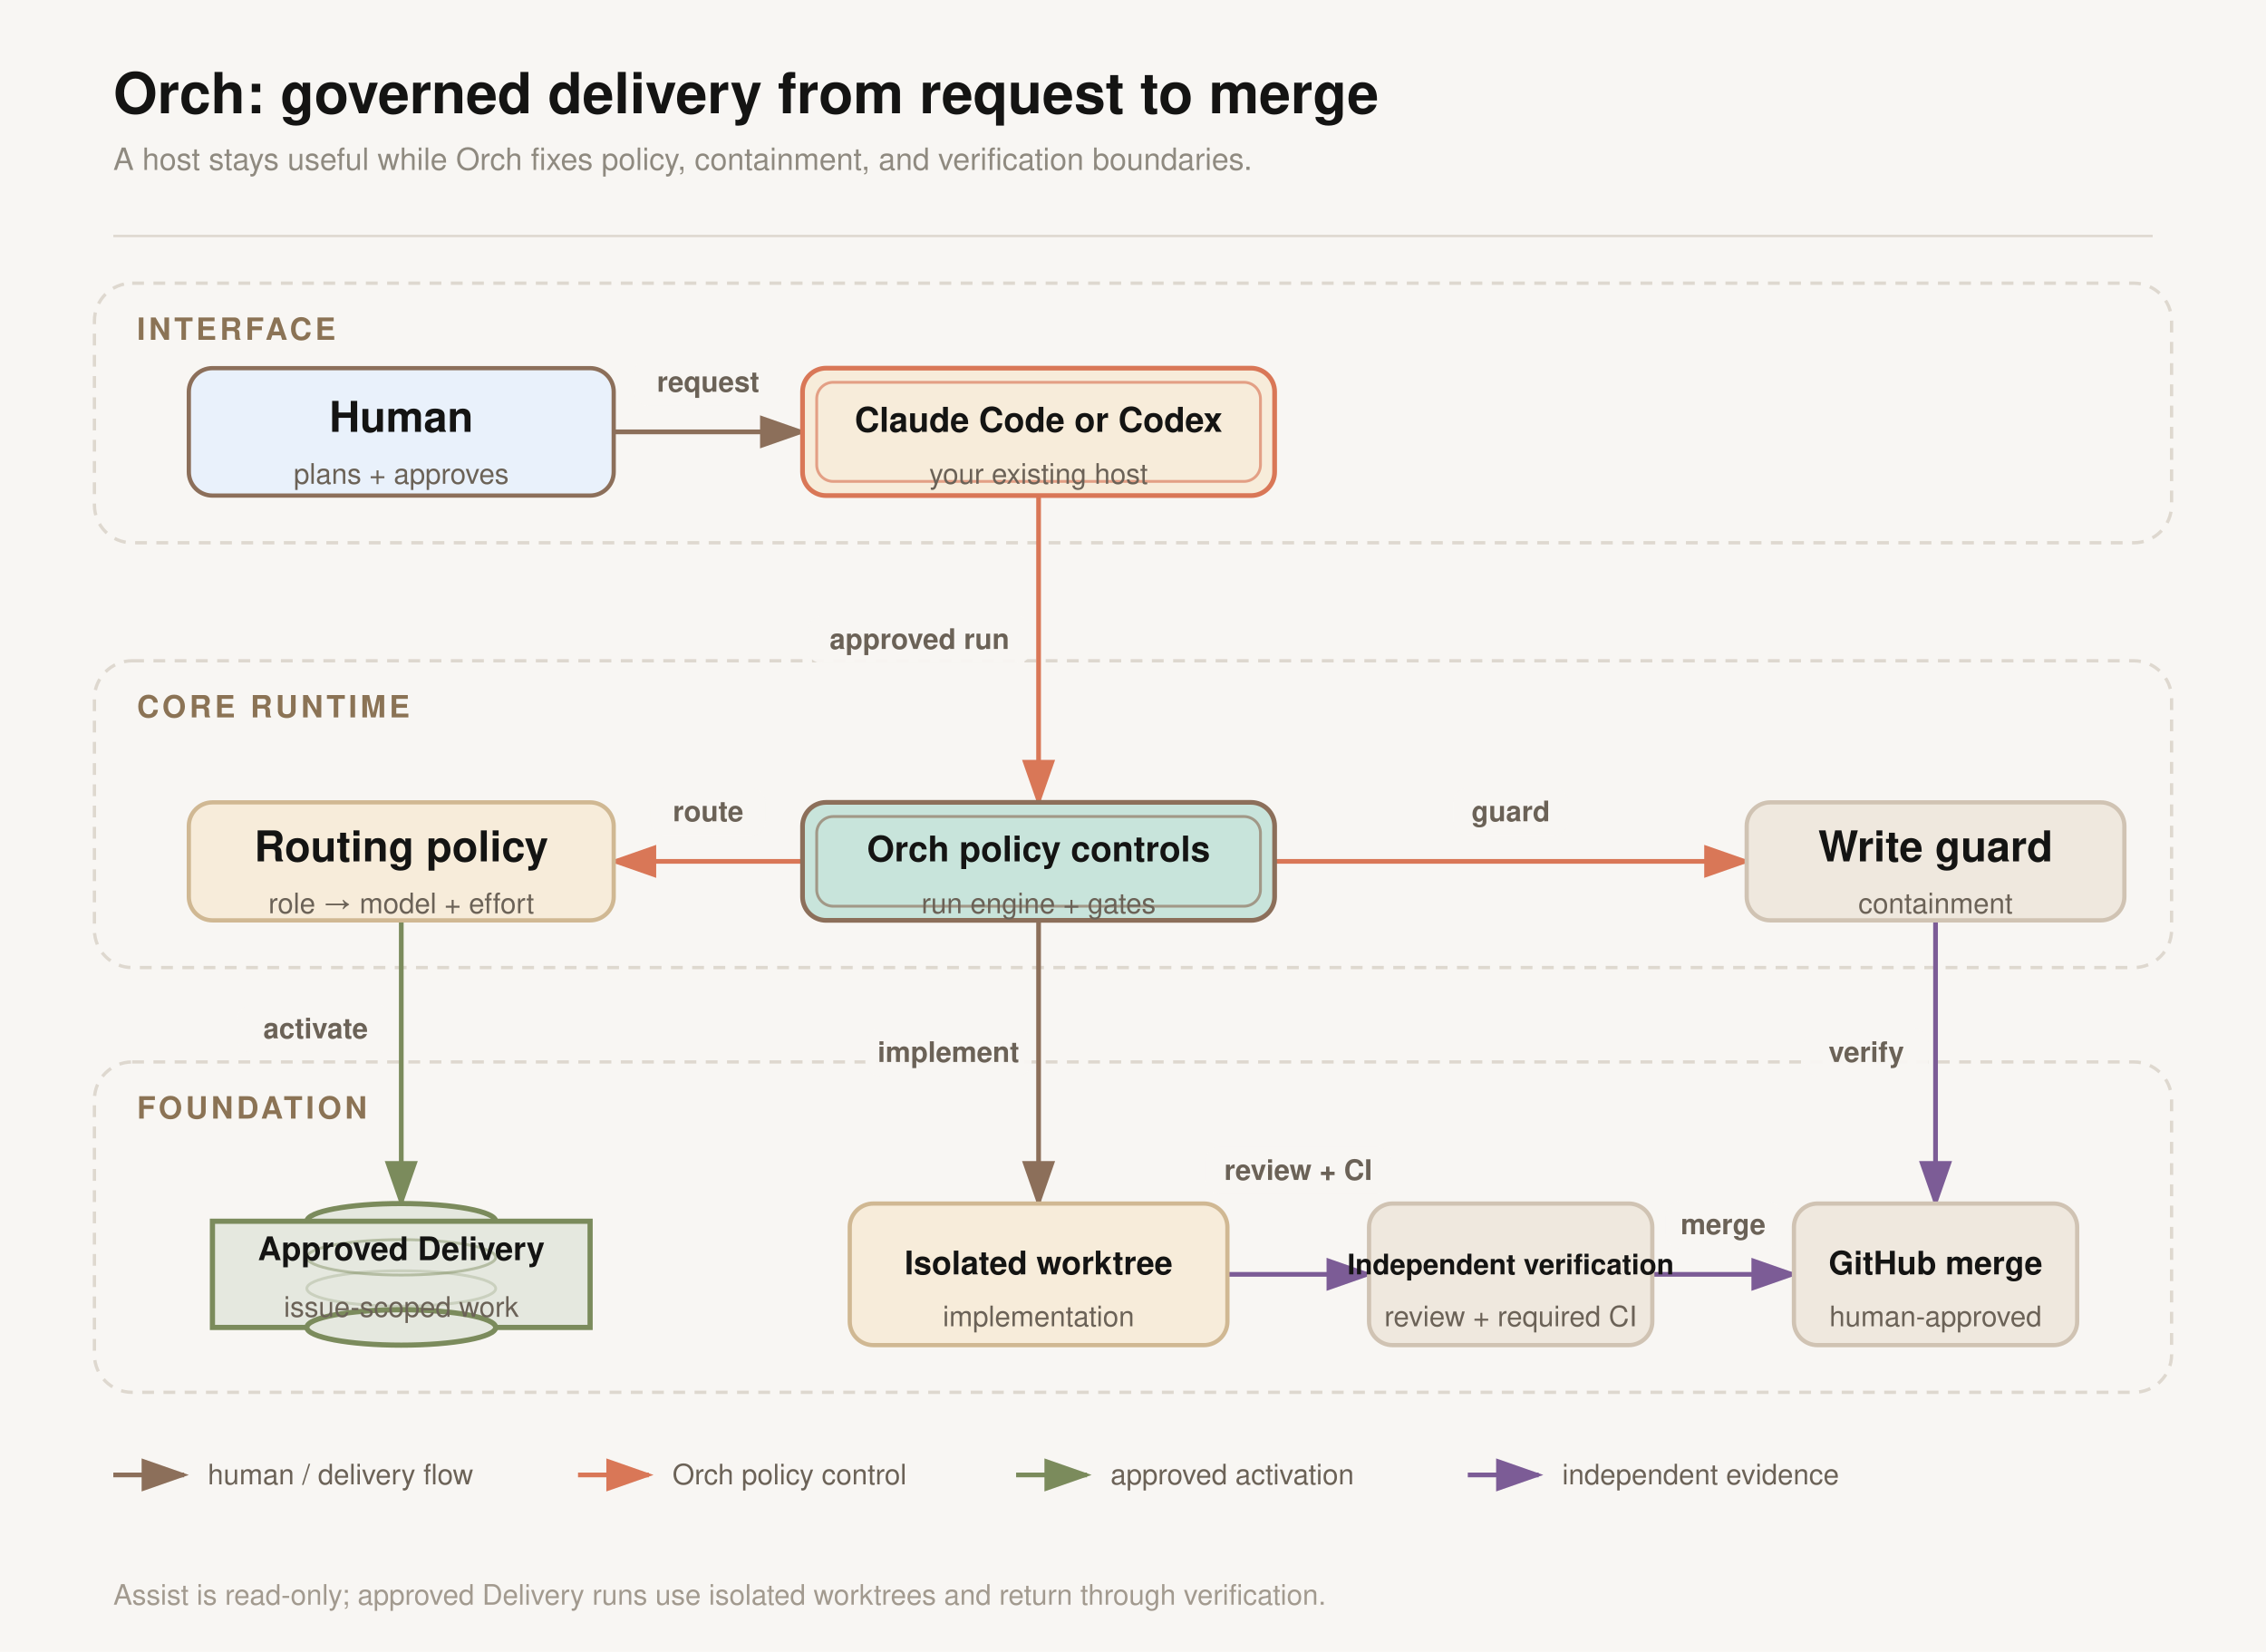
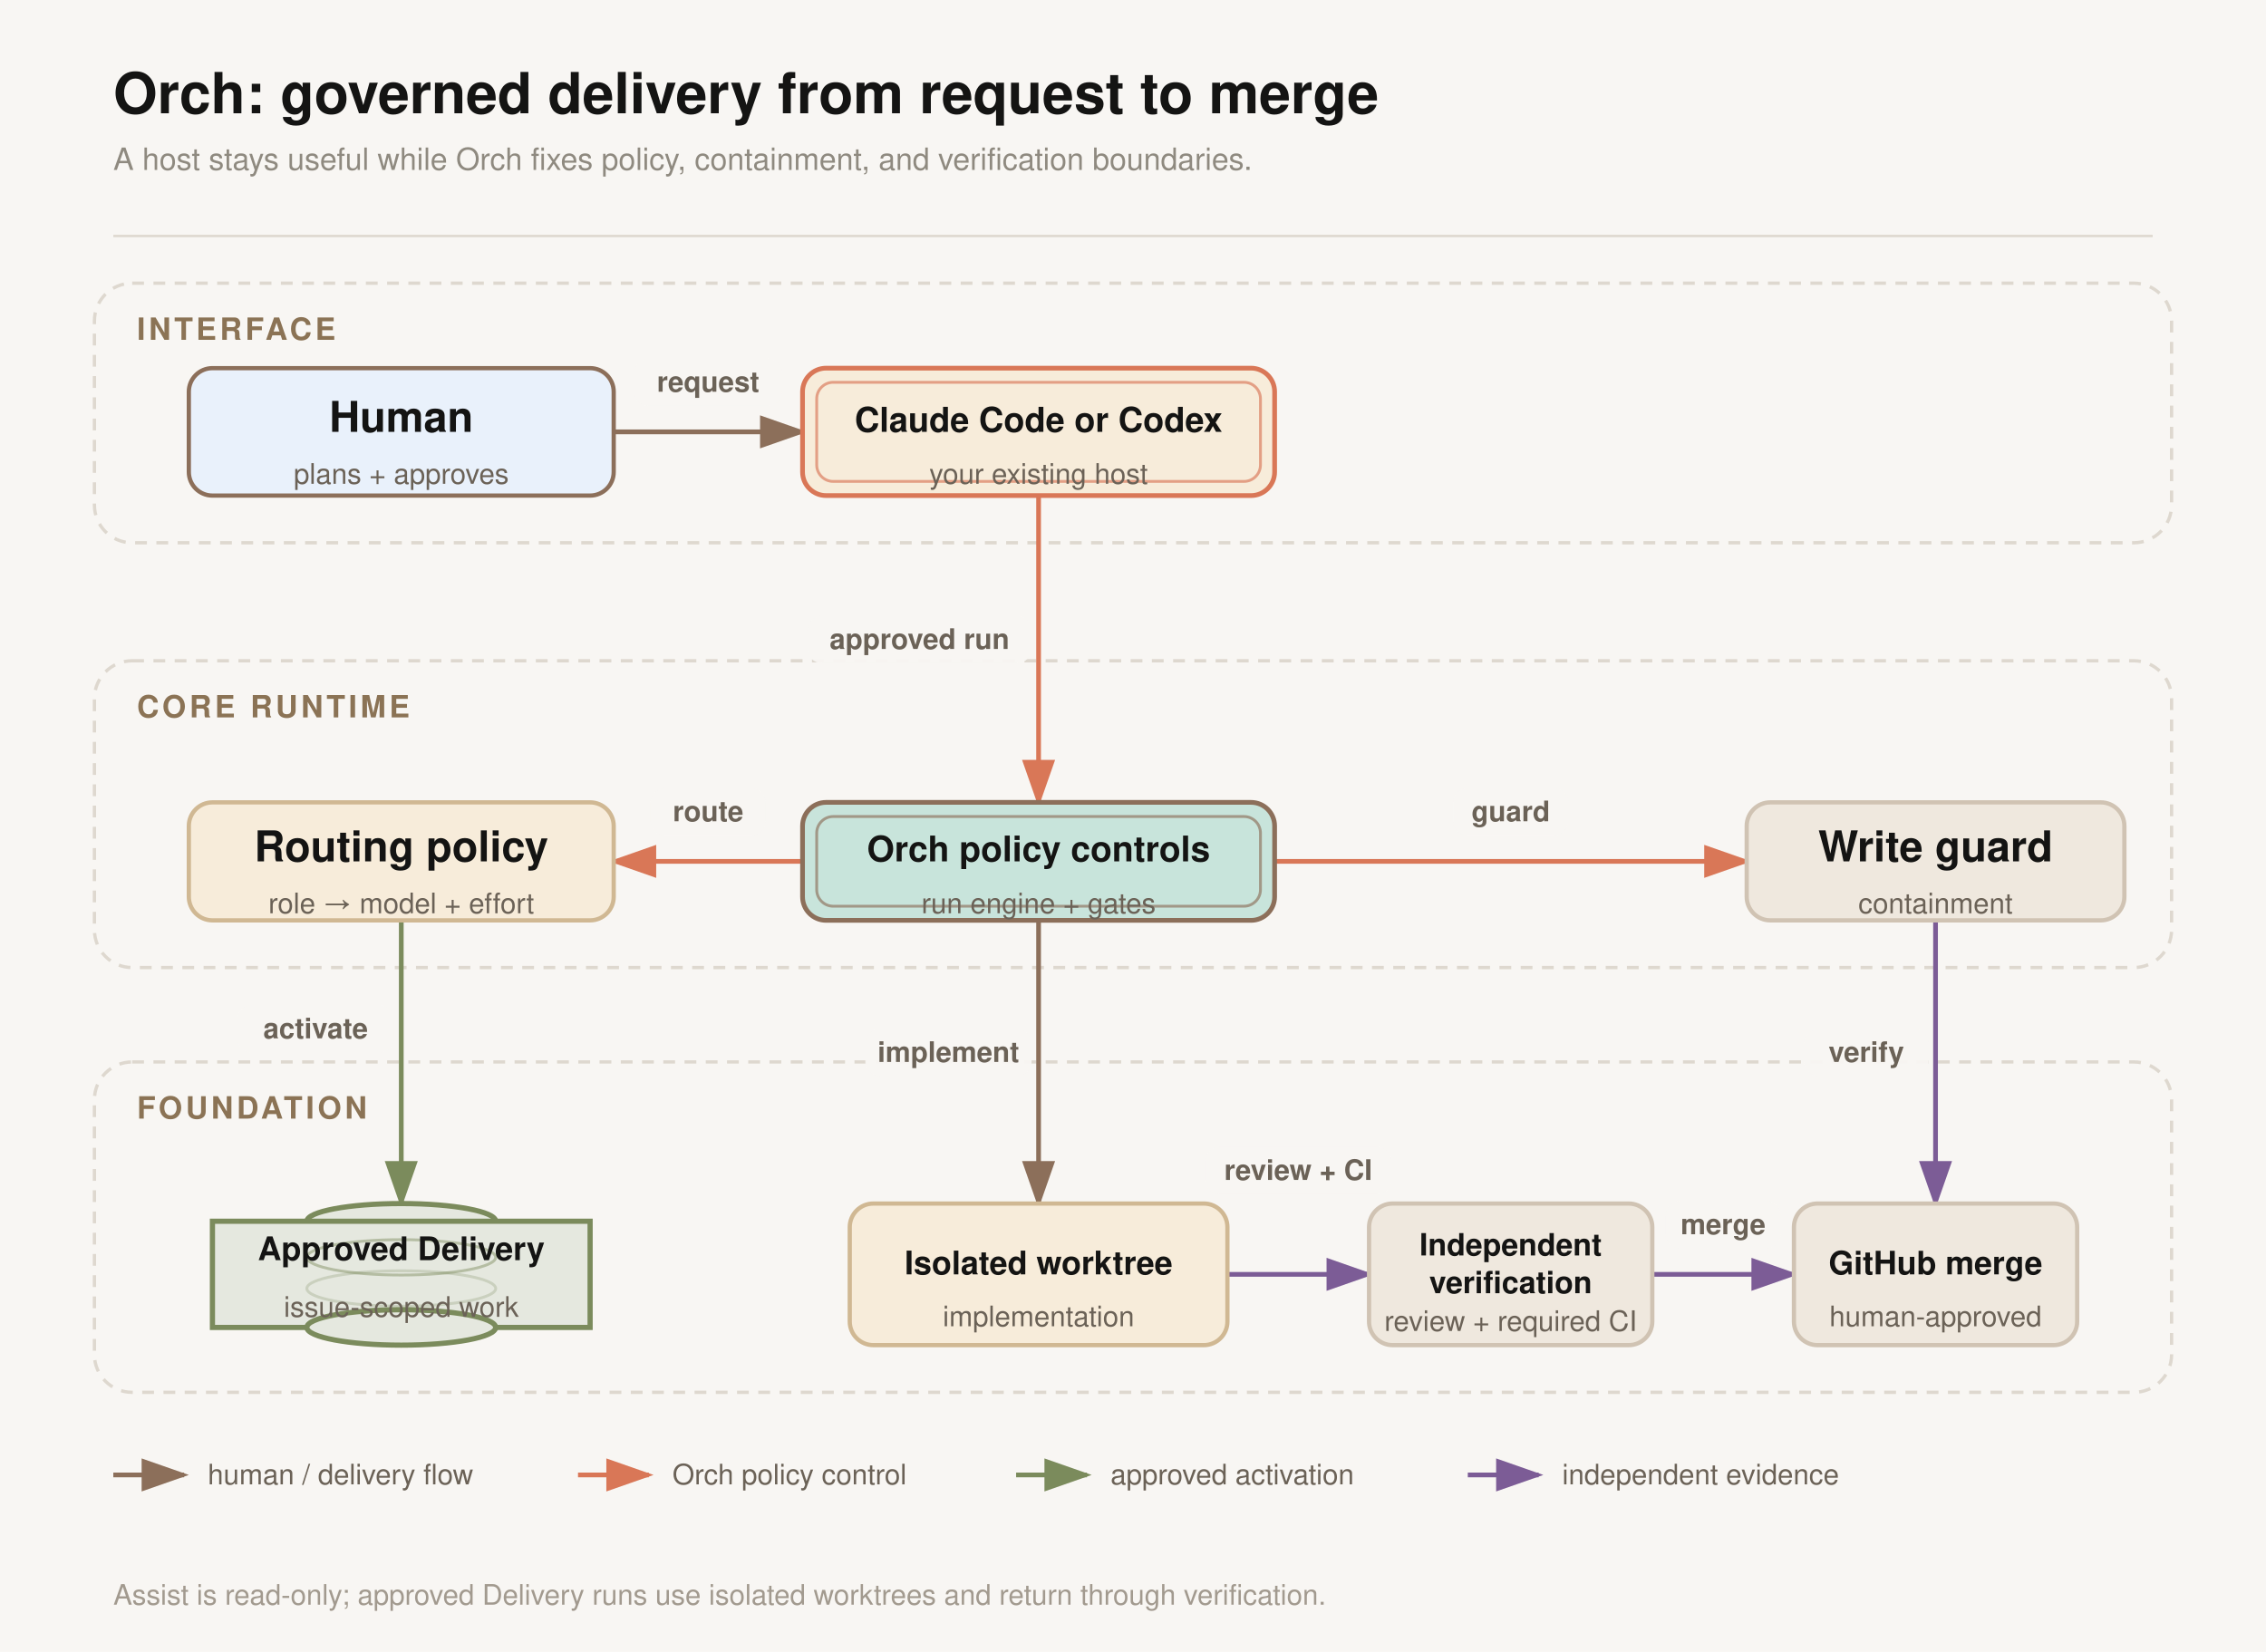
<svg xmlns="http://www.w3.org/2000/svg" viewBox="0 0 960 700" width="960" height="700" data-generator="fireworks-tech-graph" data-schema-version="1" data-text-metrics="heuristic-v1" data-style-id="6" data-visual-theme="Claude Official" data-diagram-type="architecture" data-motion-scene="governed-runtime" data-semantic-profile="generic" data-semantic-valid="true" data-quality-profile="showcase" data-max-bends-per-edge="2" data-max-total-bends="8" data-max-route-stretch="1.35" data-max-bridged-crossings="0" data-min-node-gap="40.0" data-min-container-gutter="20.0" data-min-label-clearance="4.0" data-min-segment-length="16.0">
  <defs>
    <marker id="arrowA" markerWidth="10" markerHeight="7" refX="9" refY="3.5" orient="auto">
      <polygon points="0 0, 10 3.5, 0 7" fill="#d97757" />
    </marker>
    <marker id="arrowB" markerWidth="10" markerHeight="7" refX="9" refY="3.5" orient="auto">
      <polygon points="0 0, 10 3.5, 0 7" fill="#7b8b5c" />
    </marker>
    <marker id="arrowC" markerWidth="10" markerHeight="7" refX="9" refY="3.5" orient="auto">
      <polygon points="0 0, 10 3.5, 0 7" fill="#8c6f5a" />
    </marker>
    <marker id="arrowE" markerWidth="10" markerHeight="7" refX="9" refY="3.5" orient="auto">
      <polygon points="0 0, 10 3.5, 0 7" fill="#b45309" />
    </marker>
    <marker id="arrowF" markerWidth="10" markerHeight="7" refX="9" refY="3.5" orient="auto">
      <polygon points="0 0, 10 3.5, 0 7" fill="#9a6fb0" />
    </marker>
    <marker id="arrowG" markerWidth="10" markerHeight="7" refX="9" refY="3.5" orient="auto">
      <polygon points="0 0, 10 3.5, 0 7" fill="#7c5c96" />
    </marker>
    <marker id="arrowH" markerWidth="10" markerHeight="7" refX="9" refY="3.5" orient="auto">
      <polygon points="0 0, 10 3.5, 0 7" fill="#8f8a80" />
    </marker>
    <style>
    text { font-family: 'Helvetica Neue', Helvetica, Arial, 'PingFang SC', 'Microsoft YaHei', 'Microsoft JhengHei', 'SimHei', sans-serif; }
    .title { font-size: 24px; font-weight: 700; fill: #141413; }
    .subtitle { font-size: 13px; font-weight: 500; fill: #8f8a80; }
    .section { font-size: 13px; font-weight: 700; fill: #8b7355; letter-spacing: 1.4px; }
    .section-sub { font-size: 12px; font-weight: 500; fill: #b4aba0; }
    .node-title { font-weight: 700; fill: #141413; }
    .node-sub { font-size: 12px; font-weight: 500; fill: #6b6257; }
    .node-type { font-size: 11px; font-weight: 700; fill: #a29a8f; letter-spacing: 0.08em; }
    .arrow-label { font-size: 12px; font-weight: 600; fill: #6b6257; }
    .legend { font-size: 12px; font-weight: 500; fill: #6b6257; }
    .footnote { font-size: 12px; font-weight: 500; fill: #a29a8f; }
    .metric-label { font-size: 8.5px; font-weight: 700; fill: #a29a8f; text-transform: uppercase; }
    .metric-value { font-size: 9.5px; font-weight: 700; fill: #141413; }
    </style>
  </defs>
  <rect data-graph-role="background" width="960.0" height="700.0" fill="#f8f6f3" />
  <text x="48.0" y="48" text-anchor="start" class="title">Orch: governed delivery from request to merge</text>
  <text x="48.0" y="72" text-anchor="start" class="subtitle">A host stays useful while Orch fixes policy, containment, and verification boundaries.</text>
  <line x1="48" y1="100" x2="912.0" y2="100" stroke="#ded8cf" stroke-width="1" />
  <g id="interface" data-graph-role="container" data-container-id="interface" data-semantic-role="boundary" data-graph-bounds="40,120,920,230">
    <rect data-graph-role="container" x="40.0" y="120.0" width="880.0" height="110.0" rx="16.0" fill="none" stroke="#ded8cf" stroke-width="1.4" stroke-dasharray="5 4" />
    <text x="58.0" y="144.0" class="section">INTERFACE</text>
    <rect id="interface-header" data-graph-role="reserved" data-reserved-kind="container-header" x="48" y="126" width="94.48" height="30" fill="none" stroke="none" />
  </g>
  <g id="core" data-graph-role="container" data-container-id="core" data-semantic-role="boundary" data-graph-bounds="40,280,920,410">
    <rect data-graph-role="container" x="40.0" y="280.0" width="880.0" height="130.0" rx="16.0" fill="none" stroke="#ded8cf" stroke-width="1.4" stroke-dasharray="5 4" />
    <text x="58.0" y="304.0" class="section">CORE RUNTIME</text>
    <rect id="core-header" data-graph-role="reserved" data-reserved-kind="container-header" x="48" y="286" width="117.36" height="30" fill="none" stroke="none" />
  </g>
  <g id="foundation" data-graph-role="container" data-container-id="foundation" data-semantic-role="boundary" data-graph-bounds="40,450,920,590">
    <rect data-graph-role="container" x="40.0" y="450.0" width="880.0" height="140.0" rx="16.0" fill="none" stroke="#ded8cf" stroke-width="1.4" stroke-dasharray="5 4" />
    <text x="58.0" y="474.0" class="section">FOUNDATION</text>
    <rect id="foundation-header" data-graph-role="reserved" data-reserved-kind="container-header" x="48" y="456" width="102.02" height="30" fill="none" stroke="none" />
  </g>
  <path id="request" data-graph-role="edge" data-edge-id="request" data-source="client" data-target="gateway" data-edge-kind="flow" data-topic-id="" data-flow="read" data-motion-role="ingress" data-motion-stage="1" data-motion-order="0" data-protocol="" data-via="" data-critical-path-id="" data-critical-hop="" data-critical-hops="" data-critical="false" data-bends="0" data-route-stretch="1.0" data-bridges="" d="M 260,183 L 340,183" fill="none" stroke="#8c6f5a" stroke-width="2.0" stroke-linecap="round" stroke-linejoin="round" marker-end="url(#arrowC)" />
  <path id="dispatch" data-graph-role="edge" data-edge-id="dispatch" data-source="gateway" data-target="runtime" data-edge-kind="flow" data-topic-id="" data-flow="control" data-motion-role="dispatch" data-motion-stage="2" data-motion-order="0" data-protocol="" data-via="" data-critical-path-id="" data-critical-hop="" data-critical-hops="" data-critical="false" data-bends="0" data-route-stretch="1.0" data-bridges="" d="M 440,210 L 440,340" fill="none" stroke="#d97757" stroke-width="2.0" stroke-linecap="round" stroke-linejoin="round" marker-end="url(#arrowA)" />
  <path id="plan" data-graph-role="edge" data-edge-id="plan" data-source="runtime" data-target="planner" data-edge-kind="flow" data-topic-id="" data-flow="control" data-motion-role="runtime-branch" data-motion-stage="3" data-motion-order="0" data-protocol="" data-via="" data-critical-path-id="" data-critical-hop="" data-critical-hops="" data-critical="false" data-bends="0" data-route-stretch="1.0" data-bridges="" d="M 340,365 L 260,365" fill="none" stroke="#d97757" stroke-width="2.0" stroke-linecap="round" stroke-linejoin="round" marker-end="url(#arrowA)" />
  <path id="enforce" data-graph-role="edge" data-edge-id="enforce" data-source="runtime" data-target="guardrails" data-edge-kind="flow" data-topic-id="" data-flow="control" data-motion-role="runtime-branch" data-motion-stage="3" data-motion-order="1" data-protocol="" data-via="" data-critical-path-id="" data-critical-hop="" data-critical-hops="" data-critical="false" data-bends="0" data-route-stretch="1.0" data-bridges="" d="M 540,365 L 740,365" fill="none" stroke="#d97757" stroke-width="2.0" stroke-linecap="round" stroke-linejoin="round" marker-end="url(#arrowA)" />
  <path id="remember" data-graph-role="edge" data-edge-id="remember" data-source="planner" data-target="memory" data-edge-kind="flow" data-topic-id="" data-flow="write" data-motion-role="foundation" data-motion-stage="4" data-motion-order="0" data-protocol="" data-via="" data-critical-path-id="" data-critical-hop="" data-critical-hops="" data-critical="false" data-bends="0" data-route-stretch="1.0" data-bridges="" d="M 170,390 L 170,510" fill="none" stroke="#7b8b5c" stroke-width="2.0" stroke-linecap="round" stroke-linejoin="round" marker-end="url(#arrowB)" />
  <path id="act" data-graph-role="edge" data-edge-id="act" data-source="runtime" data-target="tools" data-edge-kind="flow" data-topic-id="" data-flow="read" data-motion-role="runtime-branch" data-motion-stage="3" data-motion-order="2" data-protocol="" data-via="" data-critical-path-id="" data-critical-hop="" data-critical-hops="" data-critical="false" data-bends="0" data-route-stretch="1.0" data-bridges="" d="M 440,390 L 440,510" fill="none" stroke="#8c6f5a" stroke-width="2.0" stroke-linecap="round" stroke-linejoin="round" marker-end="url(#arrowC)" />
  <path id="register" data-graph-role="edge" data-edge-id="register" data-source="guardrails" data-target="registry" data-edge-kind="flow" data-topic-id="" data-flow="feedback" data-motion-role="foundation" data-motion-stage="4" data-motion-order="1" data-protocol="" data-via="" data-critical-path-id="" data-critical-hop="" data-critical-hops="" data-critical="false" data-bends="0" data-route-stretch="1.0" data-bridges="" d="M 820,390 L 820,510" fill="none" stroke="#7c5c96" stroke-width="2.0" stroke-linecap="round" stroke-linejoin="round" marker-end="url(#arrowG)" />
  <path id="trace" data-graph-role="edge" data-edge-id="trace" data-source="tools" data-target="observability" data-edge-kind="flow" data-topic-id="" data-flow="feedback" data-motion-role="foundation" data-motion-stage="4" data-motion-order="2" data-protocol="" data-via="" data-critical-path-id="" data-critical-hop="" data-critical-hops="" data-critical="false" data-bends="0" data-route-stretch="1.0" data-bridges="" d="M 520,540 L 580,540" fill="none" stroke="#7c5c96" stroke-width="2.0" stroke-linecap="round" stroke-linejoin="round" marker-end="url(#arrowG)" />
  <path id="promote" data-graph-role="edge" data-edge-id="promote" data-source="observability" data-target="registry" data-edge-kind="flow" data-topic-id="" data-flow="feedback" data-motion-role="promote" data-motion-stage="5" data-motion-order="0" data-protocol="" data-via="" data-critical-path-id="" data-critical-hop="" data-critical-hops="" data-critical="false" data-bends="0" data-route-stretch="1.0" data-bridges="" d="M 700,540 L 760,540" fill="none" stroke="#7c5c96" stroke-width="2.0" stroke-linecap="round" stroke-linejoin="round" marker-end="url(#arrowG)" />
  <g id="node-client" data-graph-role="node" data-node-id="client" data-semantic-role="rect" data-motion-role="" data-motion-stage="" data-motion-order="" data-parent="" data-deployment-id="" data-topic-id="" data-span-id="" data-station-order="" data-status="" data-start-ms="" data-duration-ms="" data-parent-span="" data-graph-bounds="80,156,260,210">
    <rect x="80.0" y="156.0" width="180.0" height="54.0" rx="10.0" fill="#e9f1fb" stroke="#8c6f5a" stroke-width="1.8" />
    <text x="170.0" y="183.0" text-anchor="middle" class="node-title" font-size="18.0">Human</text>
    <text x="170.0" y="205.0" text-anchor="middle" class="node-sub">plans + approves</text>
  </g>
  <g id="node-gateway" data-graph-role="node" data-node-id="gateway" data-semantic-role="double_rect" data-motion-role="" data-motion-stage="" data-motion-order="" data-parent="" data-deployment-id="" data-topic-id="" data-span-id="" data-station-order="" data-status="" data-start-ms="" data-duration-ms="" data-parent-span="" data-graph-bounds="340,156,540,210">
    <rect x="340.0" y="156.0" width="200.0" height="54.0" rx="10.0" fill="#f7ecda" stroke="#d97757" stroke-width="2.0" />
    <rect x="346.0" y="162.0" width="188.0" height="42.0" rx="7.0" fill="none" stroke="#d97757" stroke-width="1.2" opacity="0.65" />
    <text x="440.0" y="183.0" text-anchor="middle" class="node-title" font-size="14.56">Claude Code or Codex</text>
    <text x="440.0" y="205.0" text-anchor="middle" class="node-sub">your existing host</text>
  </g>
  <g id="node-planner" data-graph-role="node" data-node-id="planner" data-semantic-role="rect" data-motion-role="" data-motion-stage="" data-motion-order="" data-parent="" data-deployment-id="" data-topic-id="" data-span-id="" data-station-order="" data-status="" data-start-ms="" data-duration-ms="" data-parent-span="" data-graph-bounds="80,340,260,390">
    <rect x="80.0" y="340.0" width="180.0" height="50.0" rx="10.0" fill="#f7ecda" stroke="#d0b893" stroke-width="1.8" />
    <text x="170.0" y="365.0" text-anchor="middle" class="node-title" font-size="18.0">Routing policy</text>
    <text x="170.0" y="387.0" text-anchor="middle" class="node-sub">role → model + effort</text>
  </g>
  <g id="node-runtime" data-graph-role="node" data-node-id="runtime" data-semantic-role="double_rect" data-motion-role="" data-motion-stage="" data-motion-order="" data-parent="" data-deployment-id="" data-topic-id="" data-span-id="" data-station-order="" data-status="" data-start-ms="" data-duration-ms="" data-parent-span="" data-graph-bounds="340,340,540,390">
    <rect x="340.0" y="340.0" width="200.0" height="50.0" rx="10.0" fill="#c8e4db" stroke="#8c6f5a" stroke-width="2.0" />
    <rect x="346.0" y="346.0" width="188.0" height="38.0" rx="7.0" fill="none" stroke="#8c6f5a" stroke-width="1.2" opacity="0.65" />
    <text x="440.0" y="365.0" text-anchor="middle" class="node-title" font-size="14.98">Orch policy controls</text>
    <text x="440.0" y="387.0" text-anchor="middle" class="node-sub">run engine + gates</text>
  </g>
  <g id="node-guardrails" data-graph-role="node" data-node-id="guardrails" data-semantic-role="rect" data-motion-role="" data-motion-stage="" data-motion-order="" data-parent="" data-deployment-id="" data-topic-id="" data-span-id="" data-station-order="" data-status="" data-start-ms="" data-duration-ms="" data-parent-span="" data-graph-bounds="740,340,900,390">
    <rect x="740.0" y="340.0" width="160.0" height="50.0" rx="10.0" fill="#efe8de" stroke="#d0c3b3" stroke-width="1.8" />
    <text x="820.0" y="365.0" text-anchor="middle" class="node-title" font-size="18.0">Write guard</text>
    <text x="820.0" y="387.0" text-anchor="middle" class="node-sub">containment</text>
  </g>
  <g id="node-memory" data-graph-role="node" data-node-id="memory" data-semantic-role="cylinder" data-motion-role="" data-motion-stage="" data-motion-order="" data-parent="" data-deployment-id="" data-topic-id="" data-span-id="" data-station-order="" data-status="" data-start-ms="" data-duration-ms="" data-parent-span="" data-graph-bounds="90,510,250,570">
    <ellipse cx="170.0" cy="517.5" rx="40.0" ry="7.5" fill="#e5e8df" stroke="#7b8b5c" stroke-width="2.2" />
    <rect x="90.0" y="517.5" width="160.0" height="45.0" fill="#e5e8df" stroke="#7b8b5c" stroke-width="2.2" />
    <ellipse cx="170.0" cy="562.5" rx="40.0" ry="7.5" fill="#e5e8df" stroke="#7b8b5c" stroke-width="2.2" />
    <ellipse cx="170.0" cy="532.8" rx="40.0" ry="7.5" fill="none" stroke="#7b8b5c" stroke-opacity="0.45" stroke-width="1.2" />
    <ellipse cx="170.0" cy="546.0" rx="40.0" ry="7.5" fill="none" stroke="#7b8b5c" stroke-opacity="0.25" stroke-width="1.2" />
    <text x="170.0" y="534.0" text-anchor="middle" class="node-title" font-size="13.8">Approved Delivery</text>
    <text x="170.0" y="558.0" text-anchor="middle" class="node-sub">issue-scoped work</text>
  </g>
  <g id="node-tools" data-graph-role="node" data-node-id="tools" data-semantic-role="rect" data-motion-role="" data-motion-stage="" data-motion-order="" data-parent="" data-deployment-id="" data-topic-id="" data-span-id="" data-station-order="" data-status="" data-start-ms="" data-duration-ms="" data-parent-span="" data-graph-bounds="360,510,520,570">
    <rect x="360.0" y="510.0" width="160.0" height="60.0" rx="10.0" fill="#f7ecda" stroke="#d0b893" stroke-width="1.8" />
    <text x="440.0" y="540.0" text-anchor="middle" class="node-title" font-size="13.8">Isolated worktree</text>
    <text x="440.0" y="562.0" text-anchor="middle" class="node-sub">implementation</text>
  </g>
  <g id="node-observability" data-graph-role="node" data-node-id="observability" data-semantic-role="rect" data-motion-role="" data-motion-stage="" data-motion-order="" data-parent="" data-deployment-id="" data-topic-id="" data-span-id="" data-station-order="" data-status="" data-start-ms="" data-duration-ms="" data-parent-span="" data-graph-bounds="580,510,700,570">
    <rect x="580.0" y="510.0" width="120.0" height="60.0" rx="10.0" fill="#efe8de" stroke="#d0c3b3" stroke-width="1.8" />
-     <text x="640.0" y="540.0" text-anchor="middle" class="node-title" font-size="12.0">Independent verification</text>
-     <text x="640.0" y="562.0" text-anchor="middle" class="node-sub">review + required CI</text>
+     <text x="640.0" y="532.0" text-anchor="middle" class="node-title" font-size="13.0">Independent</text>
+     <text x="640.0" y="548.0" text-anchor="middle" class="node-title" font-size="13.0">verification</text>
+     <text x="640.0" y="564.0" text-anchor="middle" class="node-sub">review + required CI</text>
  </g>
  <g id="node-registry" data-graph-role="node" data-node-id="registry" data-semantic-role="rect" data-motion-role="" data-motion-stage="" data-motion-order="" data-parent="" data-deployment-id="" data-topic-id="" data-span-id="" data-station-order="" data-status="" data-start-ms="" data-duration-ms="" data-parent-span="" data-graph-bounds="760,510,880,570">
    <rect x="760.0" y="510.0" width="120.0" height="60.0" rx="10.0" fill="#efe8de" stroke="#d0c3b3" stroke-width="1.8" />
    <text x="820.0" y="540.0" text-anchor="middle" class="node-title" font-size="13.71">GitHub merge</text>
    <text x="820.0" y="562.0" text-anchor="middle" class="node-sub">human-approved</text>
  </g>
  <g id="request-label" data-graph-role="label" data-owner="request" data-graph-bounds="268.64,152,331.36,172">
    <rect x="268.64" y="152.0" width="62.72" height="20" rx="6" fill="#f8f6f3" opacity="0.96" />
    <text x="300.0" y="166.0" text-anchor="middle" class="arrow-label">request</text>
  </g>
  <g id="dispatch-label" data-graph-role="label" data-owner="dispatch" data-graph-bounds="342.12,261,437,281">
    <rect x="342.12" y="261.0" width="94.88" height="20" rx="6" fill="#f8f6f3" opacity="0.96" />
    <text x="389.56" y="275.0" text-anchor="middle" class="arrow-label">approved run</text>
  </g>
  <g id="plan-label" data-graph-role="label" data-owner="plan" data-graph-bounds="275.6,334,324.4,354">
    <rect x="275.6" y="334.0" width="48.8" height="20" rx="6" fill="#f8f6f3" opacity="0.96" />
    <text x="300.0" y="348.0" text-anchor="middle" class="arrow-label">route</text>
  </g>
  <g id="enforce-label" data-graph-role="label" data-owner="enforce" data-graph-bounds="615.6,334,664.4,354">
    <rect x="615.6" y="334.0" width="48.8" height="20" rx="6" fill="#f8f6f3" opacity="0.96" />
    <text x="640.0" y="348.0" text-anchor="middle" class="arrow-label">guard</text>
  </g>
  <g id="remember-label" data-graph-role="label" data-owner="remember" data-graph-bounds="100.44,426,167,446">
    <rect x="100.44" y="426.0" width="66.56" height="20" rx="6" fill="#f8f6f3" opacity="0.96" />
    <text x="133.72" y="440.0" text-anchor="middle" class="arrow-label">activate</text>
  </g>
  <g id="act-label" data-graph-role="label" data-owner="act" data-graph-bounds="366.6,436,437,456">
    <rect x="366.6" y="436.0" width="70.4" height="20" rx="6" fill="#f8f6f3" opacity="0.96" />
    <text x="401.8" y="450.0" text-anchor="middle" class="arrow-label">implement</text>
  </g>
  <g id="register-label" data-graph-role="label" data-owner="register" data-graph-bounds="764.36,436,817,456">
    <rect x="764.36" y="436.0" width="52.64" height="20" rx="6" fill="#f8f6f3" opacity="0.96" />
    <text x="790.68" y="450.0" text-anchor="middle" class="arrow-label">verify</text>
  </g>
  <g id="trace-label" data-graph-role="label" data-owner="trace" data-graph-bounds="510.48,486,589.52,506">
    <rect x="510.48" y="486.0" width="79.04" height="20" rx="6" fill="#f8f6f3" opacity="0.96" />
    <text x="550.0" y="500.0" text-anchor="middle" class="arrow-label">review + CI</text>
  </g>
  <g id="promote-label" data-graph-role="label" data-owner="promote" data-graph-bounds="705.6,509,754.4,529">
    <rect x="705.6" y="509.0" width="48.8" height="20" rx="6" fill="#f8f6f3" opacity="0.96" />
    <text x="730.0" y="523.0" text-anchor="middle" class="arrow-label">merge</text>
  </g>
  <g id="legend" data-graph-role="legend">
    <rect id="legend-zone" data-graph-role="reserved" data-reserved-kind="legend" x="38" y="611" width="774.16" height="46" rx="10" fill="none" stroke="none" />
    <line data-graph-role="decoration" x1="48.0" y1="625.0" x2="78.0" y2="625.0" stroke="#8c6f5a" stroke-width="2.0" marker-end="url(#arrowC)" />
    <text data-graph-role="decoration" x="88.0" y="629.0" class="legend">human / delivery flow</text>
    <line data-graph-role="decoration" x1="244.88" y1="625.0" x2="274.88" y2="625.0" stroke="#d97757" stroke-width="2.0" marker-end="url(#arrowA)" />
    <text data-graph-role="decoration" x="284.88" y="629.0" class="legend">Orch policy control</text>
    <line data-graph-role="decoration" x1="430.48" y1="625.0" x2="460.48" y2="625.0" stroke="#7b8b5c" stroke-width="2.0" marker-end="url(#arrowB)" />
    <text data-graph-role="decoration" x="470.48" y="629.0" class="legend">approved activation</text>
    <line data-graph-role="decoration" x1="621.84" y1="625.0" x2="651.84" y2="625.0" stroke="#7c5c96" stroke-width="2.0" marker-end="url(#arrowG)" />
    <text data-graph-role="decoration" x="661.84" y="629.0" class="legend">independent evidence</text>
  </g>
  <g id="footer" data-graph-role="reserved" data-graph-bounds="48,668,741,684">
    <text x="48.0" y="680.0" class="footnote">Assist is read-only; approved Delivery runs use isolated worktrees and return through verification.</text>
  </g>
</svg>
